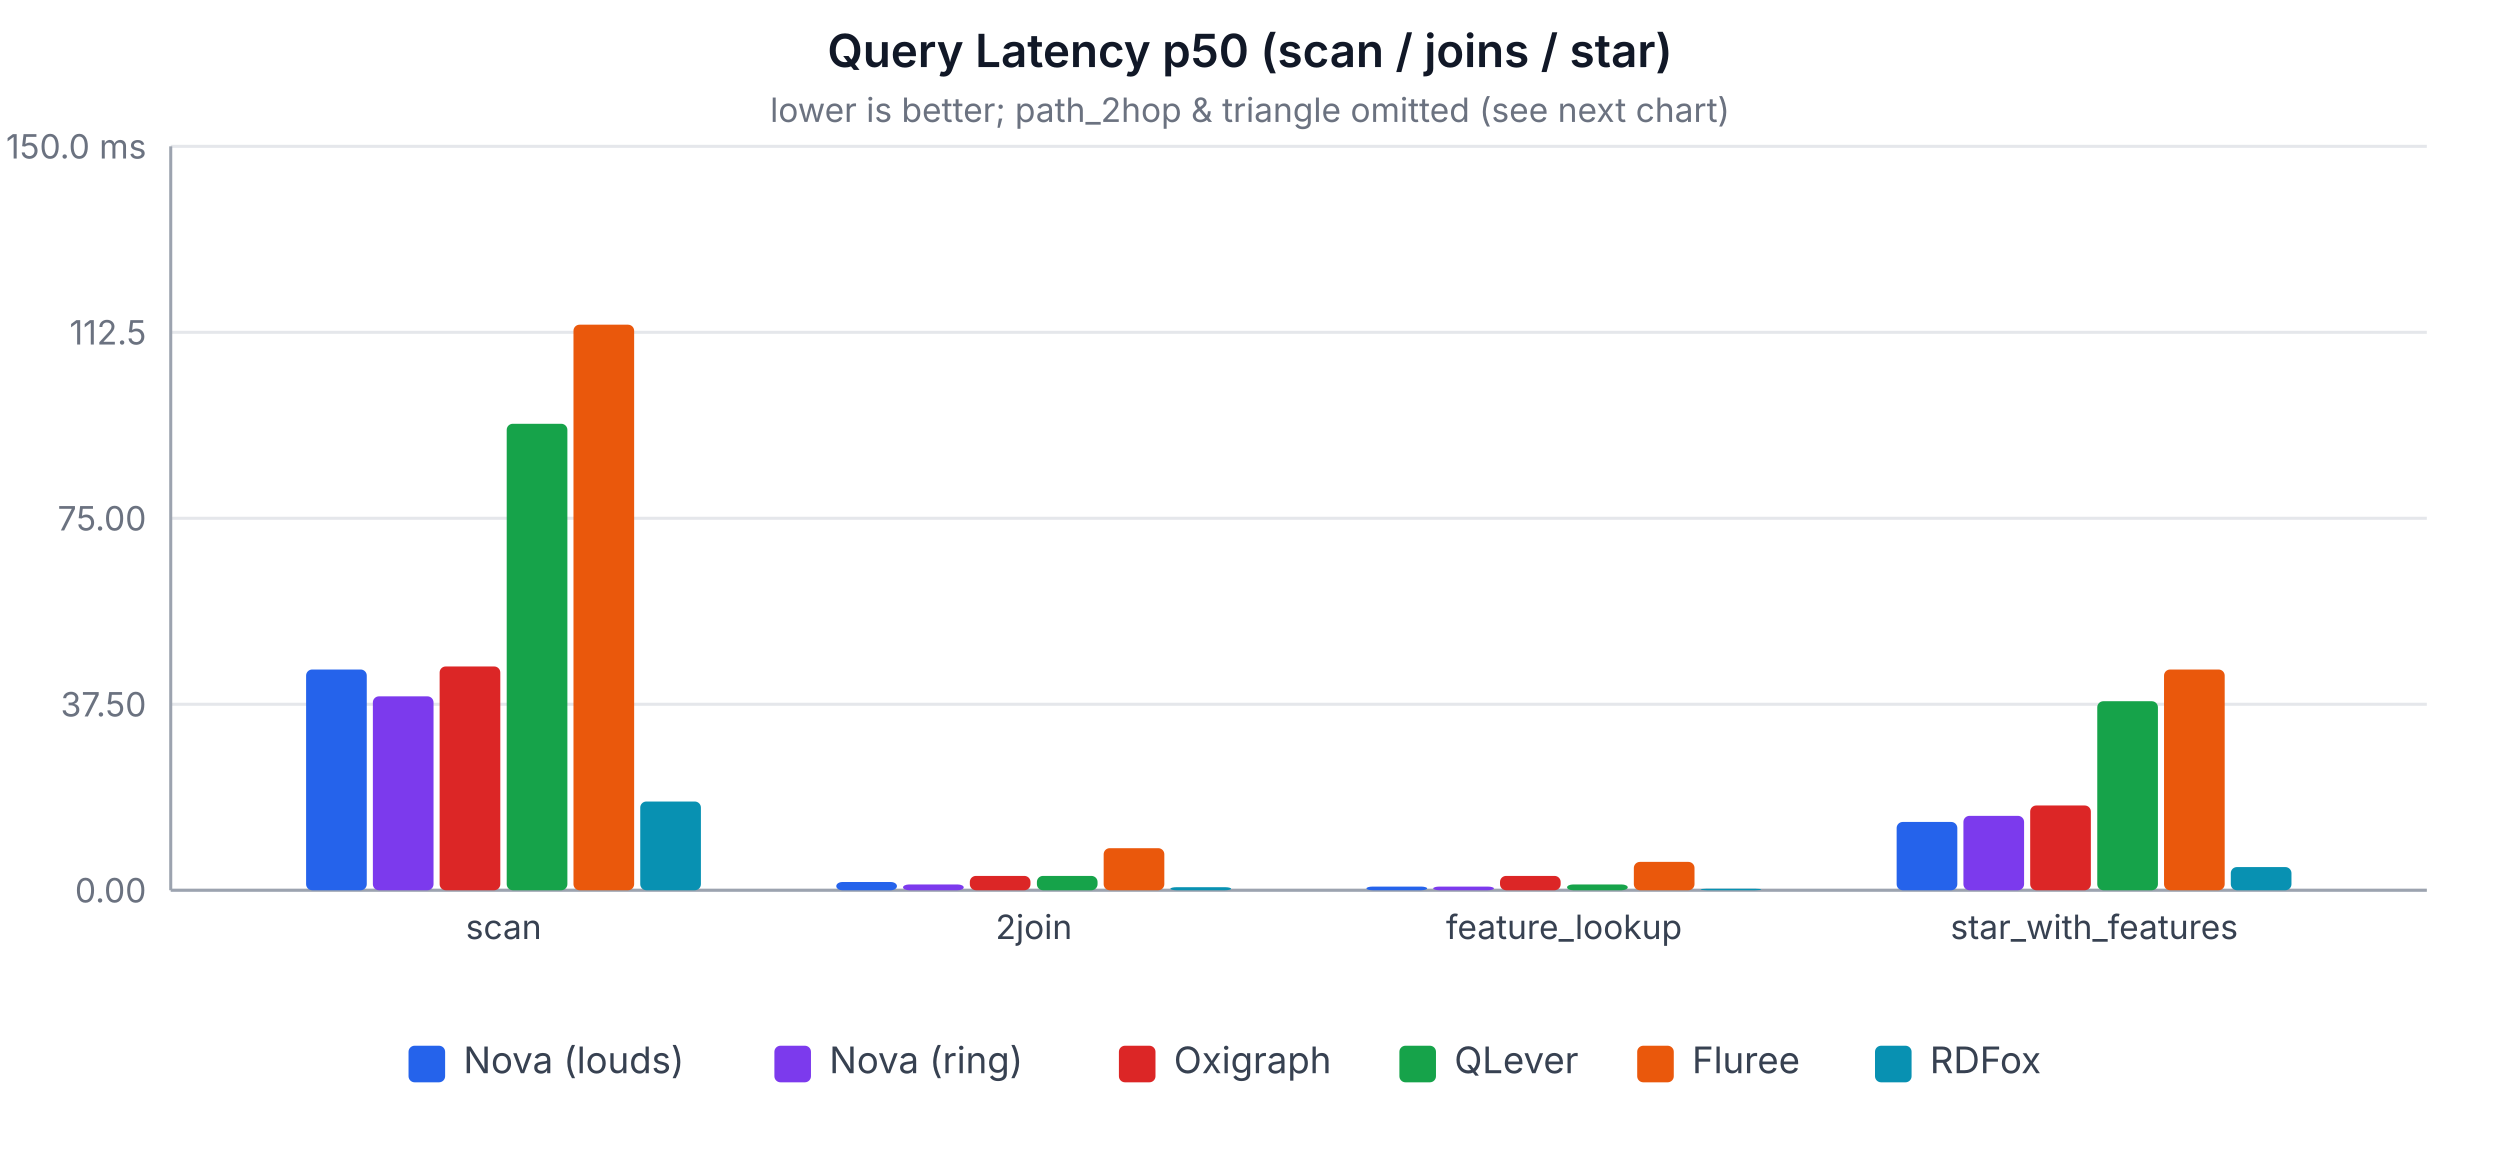
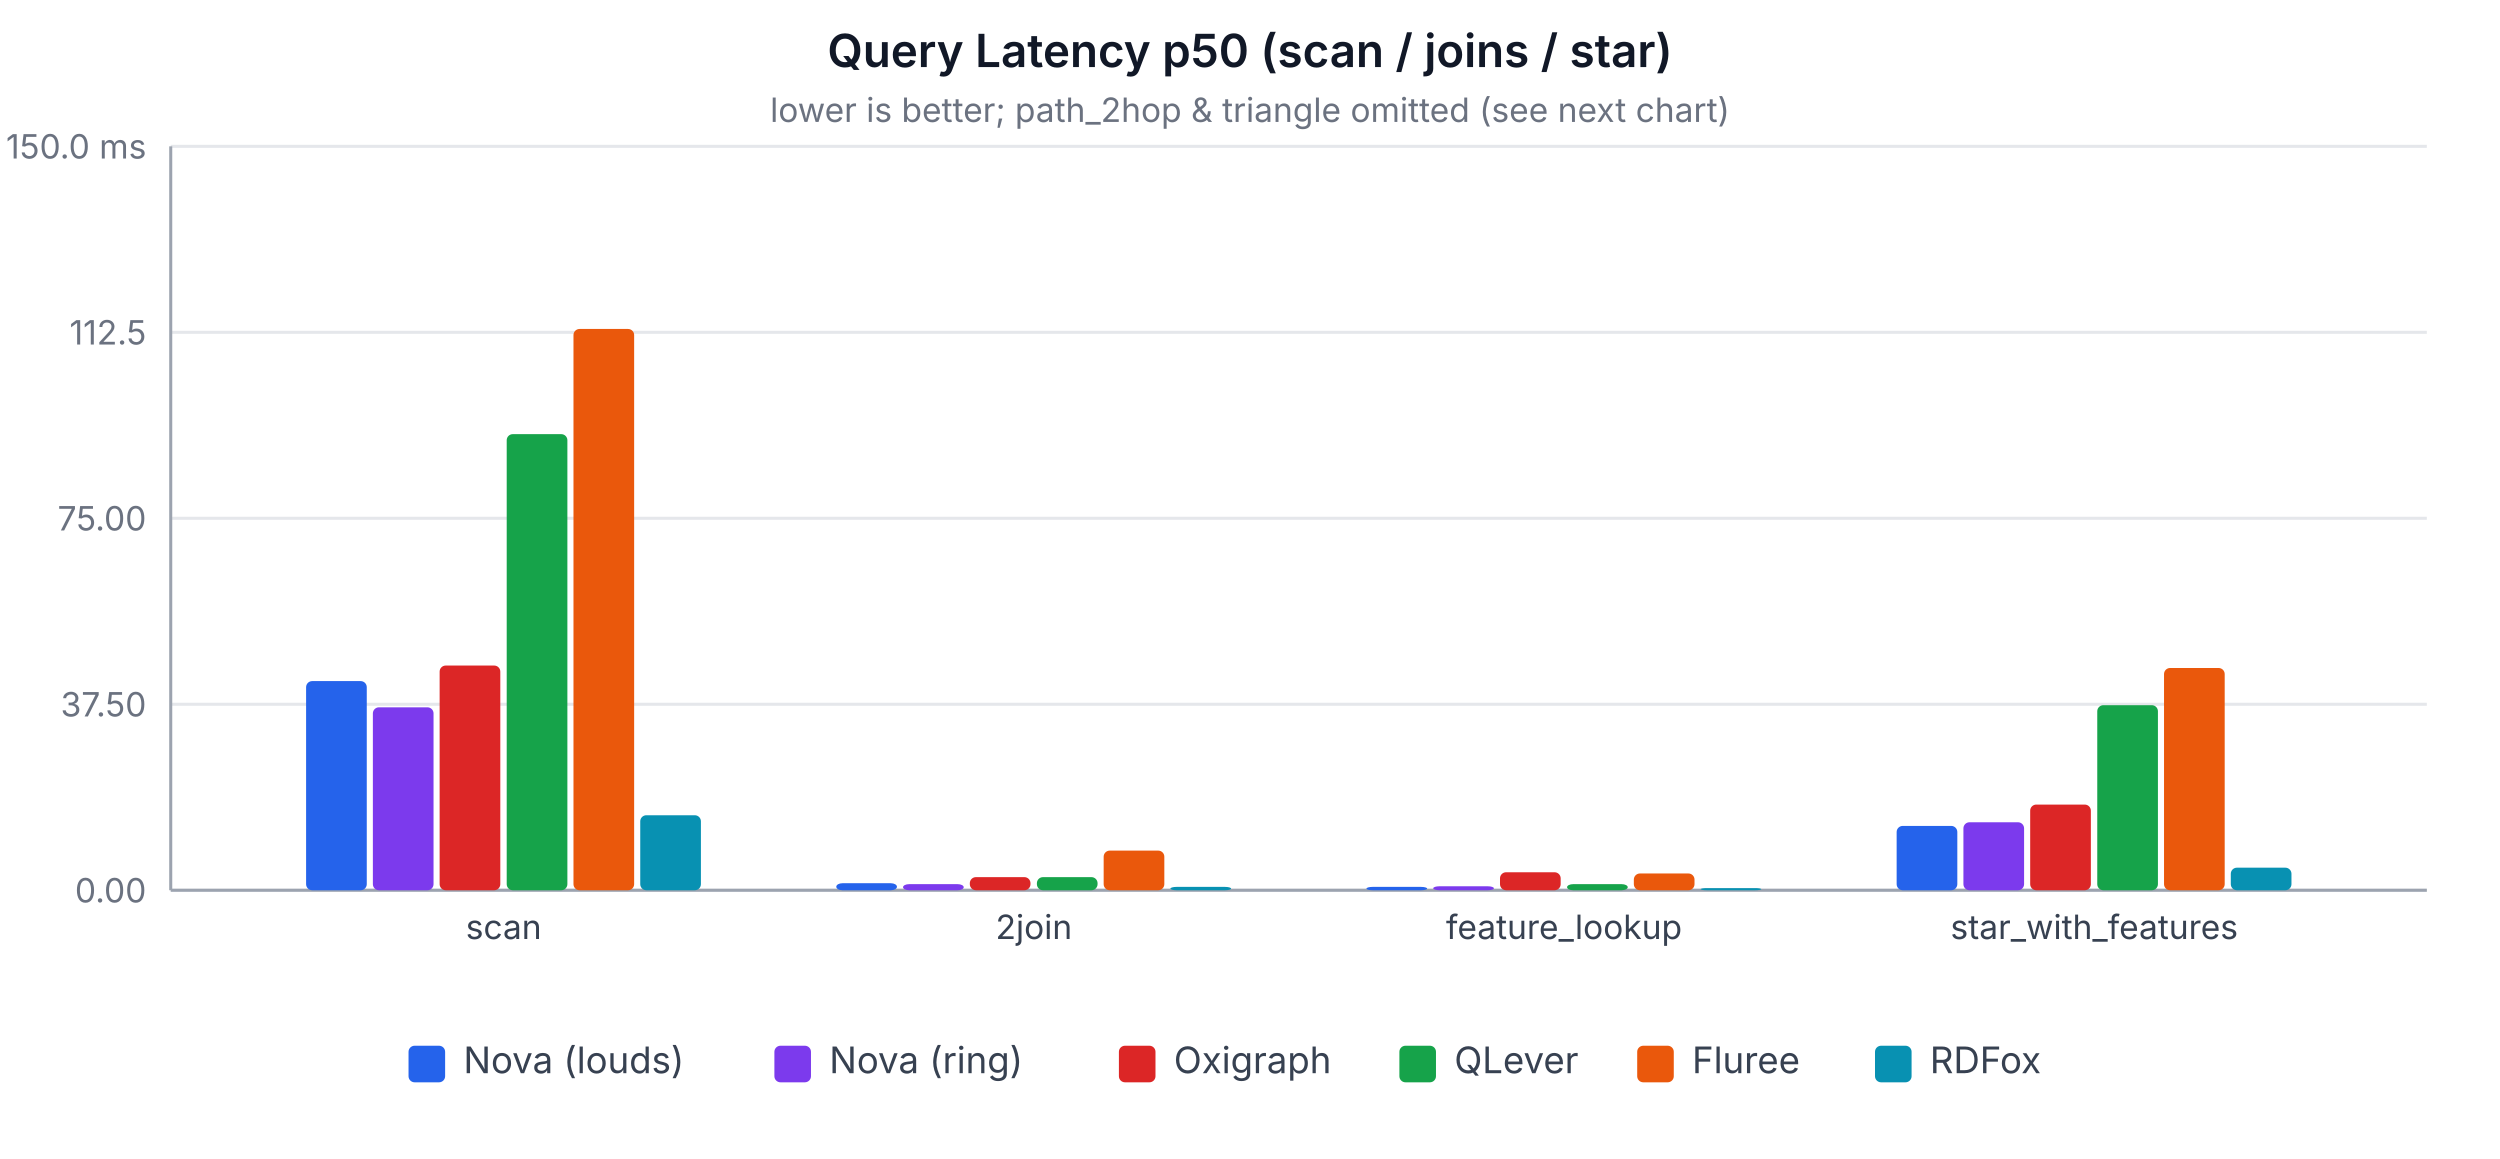
<svg xmlns="http://www.w3.org/2000/svg" width="820" height="380" viewBox="0 0 820 380" role="img" aria-label="Query Latency p50 (scan / joins / star)">
  <style>
  .title { fill: #111827; }
  .muted { fill: #6b7280; }
  .label { fill: #374151; }
  .grid  { stroke: #e5e7eb; stroke-width: 1; }
  .axis  { stroke: #9ca3af; stroke-width: 1; }
  @media (prefers-color-scheme: dark) {
    .title { fill: #f3f4f6; }
    .muted { fill: #9ca3af; }
    .label { fill: #d1d5db; }
    .grid  { stroke: #374151; }
    .axis  { stroke: #6b7280; }
  }
</style>
  <text class="title" x="410.0" y="22" text-anchor="middle" font-family="system-ui, -apple-system, sans-serif" font-size="15" font-weight="600">Query Latency p50 (scan / joins / star)</text>
  <text class="muted" x="410.0" y="40" text-anchor="middle" font-family="system-ui, -apple-system, sans-serif" font-size="11">lower is better; path_2hop &amp; triangle omitted (see next chart)</text>
  <line class="grid" x1="56" y1="292.0" x2="796" y2="292.0" />
  <text class="muted" x="48" y="296.0" text-anchor="end" font-family="system-ui, -apple-system, sans-serif" font-size="11">0.00</text>
  <line class="grid" x1="56" y1="231.0" x2="796" y2="231.0" />
  <text class="muted" x="48" y="235.0" text-anchor="end" font-family="system-ui, -apple-system, sans-serif" font-size="11">37.50</text>
  <line class="grid" x1="56" y1="170.0" x2="796" y2="170.0" />
  <text class="muted" x="48" y="174.0" text-anchor="end" font-family="system-ui, -apple-system, sans-serif" font-size="11">75.00</text>
  <line class="grid" x1="56" y1="109.0" x2="796" y2="109.0" />
  <text class="muted" x="48" y="113.0" text-anchor="end" font-family="system-ui, -apple-system, sans-serif" font-size="11">112.5</text>
  <line class="grid" x1="56" y1="48.0" x2="796" y2="48.0" />
  <text class="muted" x="48" y="52.0" text-anchor="end" font-family="system-ui, -apple-system, sans-serif" font-size="11">150.0 ms</text>
  <line class="axis" x1="56" y1="48" x2="56" y2="292" />
  <line class="axis" x1="56" y1="292" x2="796" y2="292" />
-   <rect x="100.4" y="219.6" width="19.9" height="72.4" fill="#2563eb" rx="2" />
-   <rect x="122.3" y="228.4" width="19.9" height="63.6" fill="#7c3aed" rx="2" />
-   <rect x="144.2" y="218.6" width="19.9" height="73.4" fill="#dc2626" rx="2" />
-   <rect x="166.2" y="139.0" width="19.9" height="153.0" fill="#16a34a" rx="2" />
-   <rect x="188.1" y="106.5" width="19.9" height="185.5" fill="#ea580c" rx="2" />
-   <rect x="210.0" y="262.9" width="19.9" height="29.1" fill="#0891b2" rx="2" />
+   <rect x="100.4" y="223.4" width="19.9" height="68.6" fill="#2563eb" rx="2" />
+   <rect x="122.3" y="232.0" width="19.9" height="60.0" fill="#7c3aed" rx="2" />
+   <rect x="144.2" y="218.3" width="19.9" height="73.7" fill="#dc2626" rx="2" />
+   <rect x="166.2" y="142.4" width="19.9" height="149.6" fill="#16a34a" rx="2" />
+   <rect x="188.1" y="107.9" width="19.9" height="184.1" fill="#ea580c" rx="2" />
+   <rect x="210.0" y="267.4" width="19.9" height="24.6" fill="#0891b2" rx="2" />
  <text class="label" x="165.2" y="308" text-anchor="middle" font-family="system-ui, -apple-system, sans-serif" font-size="11">scan</text>
-   <rect x="274.3" y="289.3" width="19.9" height="2.7" fill="#2563eb" rx="2" />
-   <rect x="296.2" y="290.1" width="19.9" height="1.9" fill="#7c3aed" rx="2" />
-   <rect x="318.1" y="287.3" width="19.9" height="4.7" fill="#dc2626" rx="2" />
-   <rect x="340.1" y="287.3" width="19.9" height="4.7" fill="#16a34a" rx="2" />
-   <rect x="362.0" y="278.2" width="19.9" height="13.8" fill="#ea580c" rx="2" />
-   <rect x="383.9" y="291.0" width="19.9" height="1.0" fill="#0891b2" rx="2" />
+   <rect x="274.3" y="289.7" width="19.9" height="2.3" fill="#2563eb" rx="2" />
+   <rect x="296.2" y="290.0" width="19.9" height="2.0" fill="#7c3aed" rx="2" />
+   <rect x="318.1" y="287.7" width="19.9" height="4.3" fill="#dc2626" rx="2" />
+   <rect x="340.1" y="287.7" width="19.9" height="4.3" fill="#16a34a" rx="2" />
+   <rect x="362.0" y="279.0" width="19.9" height="13.0" fill="#ea580c" rx="2" />
+   <rect x="383.9" y="290.9" width="19.9" height="1.1" fill="#0891b2" rx="2" />
  <text class="label" x="339.1" y="308" text-anchor="middle" font-family="system-ui, -apple-system, sans-serif" font-size="11">2join</text>
-   <rect x="448.2" y="290.8" width="19.9" height="1.2" fill="#2563eb" rx="2" />
-   <rect x="470.1" y="290.8" width="19.9" height="1.2" fill="#7c3aed" rx="2" />
-   <rect x="492.0" y="287.3" width="19.9" height="4.7" fill="#dc2626" rx="2" />
-   <rect x="514.0" y="290.1" width="19.9" height="1.9" fill="#16a34a" rx="2" />
-   <rect x="535.9" y="282.7" width="19.9" height="9.3" fill="#ea580c" rx="2" />
-   <rect x="557.8" y="291.5" width="19.9" height="0.5" fill="#0891b2" rx="2" />
+   <rect x="448.2" y="290.9" width="19.9" height="1.1" fill="#2563eb" rx="2" />
+   <rect x="470.1" y="290.7" width="19.9" height="1.3" fill="#7c3aed" rx="2" />
+   <rect x="492.0" y="286.1" width="19.9" height="5.9" fill="#dc2626" rx="2" />
+   <rect x="514.0" y="290.0" width="19.9" height="2.0" fill="#16a34a" rx="2" />
+   <rect x="535.9" y="286.5" width="19.9" height="5.5" fill="#ea580c" rx="2" />
+   <rect x="557.8" y="291.3" width="19.9" height="0.7" fill="#0891b2" rx="2" />
  <text class="label" x="513.0" y="308" text-anchor="middle" font-family="system-ui, -apple-system, sans-serif" font-size="11">feature_lookup</text>
-   <rect x="622.1" y="269.6" width="19.9" height="22.4" fill="#2563eb" rx="2" />
-   <rect x="644.0" y="267.6" width="19.9" height="24.4" fill="#7c3aed" rx="2" />
-   <rect x="665.9" y="264.2" width="19.9" height="27.8" fill="#dc2626" rx="2" />
-   <rect x="687.9" y="230.0" width="19.9" height="62.0" fill="#16a34a" rx="2" />
-   <rect x="709.8" y="219.6" width="19.9" height="72.4" fill="#ea580c" rx="2" />
-   <rect x="731.7" y="284.4" width="19.9" height="7.6" fill="#0891b2" rx="2" />
+   <rect x="622.1" y="270.9" width="19.9" height="21.1" fill="#2563eb" rx="2" />
+   <rect x="644.0" y="269.7" width="19.9" height="22.3" fill="#7c3aed" rx="2" />
+   <rect x="665.9" y="263.9" width="19.9" height="28.1" fill="#dc2626" rx="2" />
+   <rect x="687.9" y="231.3" width="19.9" height="60.7" fill="#16a34a" rx="2" />
+   <rect x="709.8" y="219.1" width="19.9" height="72.9" fill="#ea580c" rx="2" />
+   <rect x="731.7" y="284.6" width="19.9" height="7.4" fill="#0891b2" rx="2" />
  <text class="label" x="686.9" y="308" text-anchor="middle" font-family="system-ui, -apple-system, sans-serif" font-size="11">star_with_features</text>
  <rect x="134.0" y="343" width="12" height="12" fill="#2563eb" rx="2" />
  <text class="label" x="152.0" y="352" font-family="system-ui, -apple-system, sans-serif" font-size="12">Nova (louds)</text>
  <rect x="254.0" y="343" width="12" height="12" fill="#7c3aed" rx="2" />
  <text class="label" x="272.0" y="352" font-family="system-ui, -apple-system, sans-serif" font-size="12">Nova (ring)</text>
  <rect x="367.0" y="343" width="12" height="12" fill="#dc2626" rx="2" />
  <text class="label" x="385.0" y="352" font-family="system-ui, -apple-system, sans-serif" font-size="12">Oxigraph</text>
  <rect x="459.0" y="343" width="12" height="12" fill="#16a34a" rx="2" />
  <text class="label" x="477.0" y="352" font-family="system-ui, -apple-system, sans-serif" font-size="12">QLever</text>
  <rect x="537.0" y="343" width="12" height="12" fill="#ea580c" rx="2" />
  <text class="label" x="555.0" y="352" font-family="system-ui, -apple-system, sans-serif" font-size="12">Fluree</text>
  <rect x="615.0" y="343" width="12" height="12" fill="#0891b2" rx="2" />
  <text class="label" x="633.0" y="352" font-family="system-ui, -apple-system, sans-serif" font-size="12">RDFox</text>
</svg>
